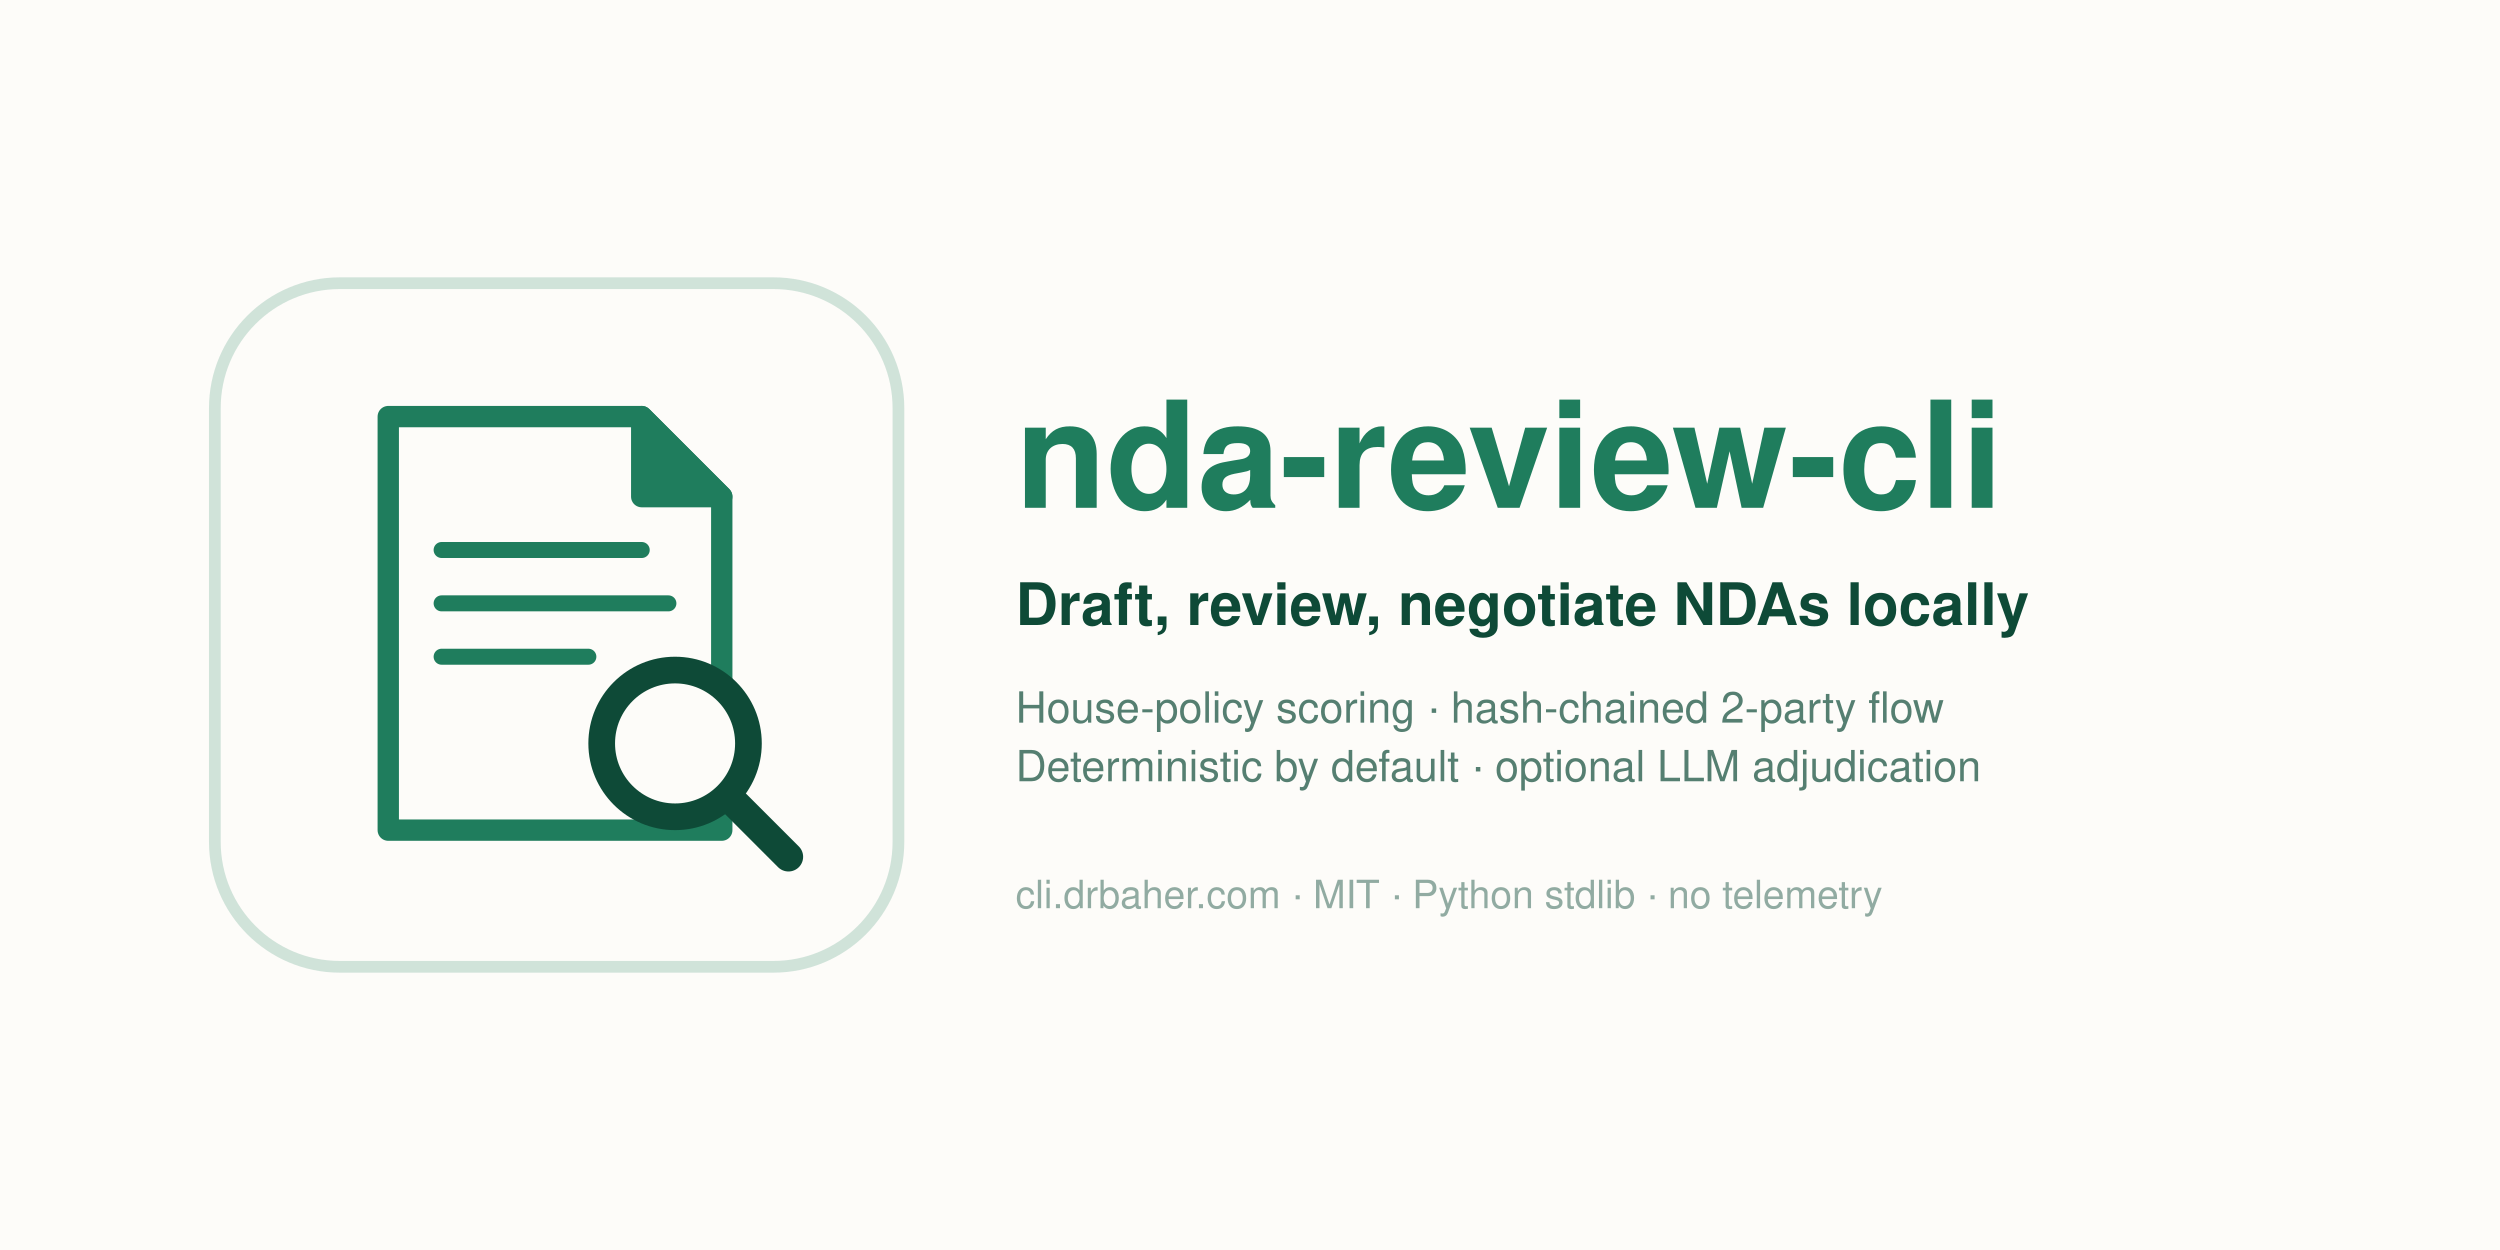
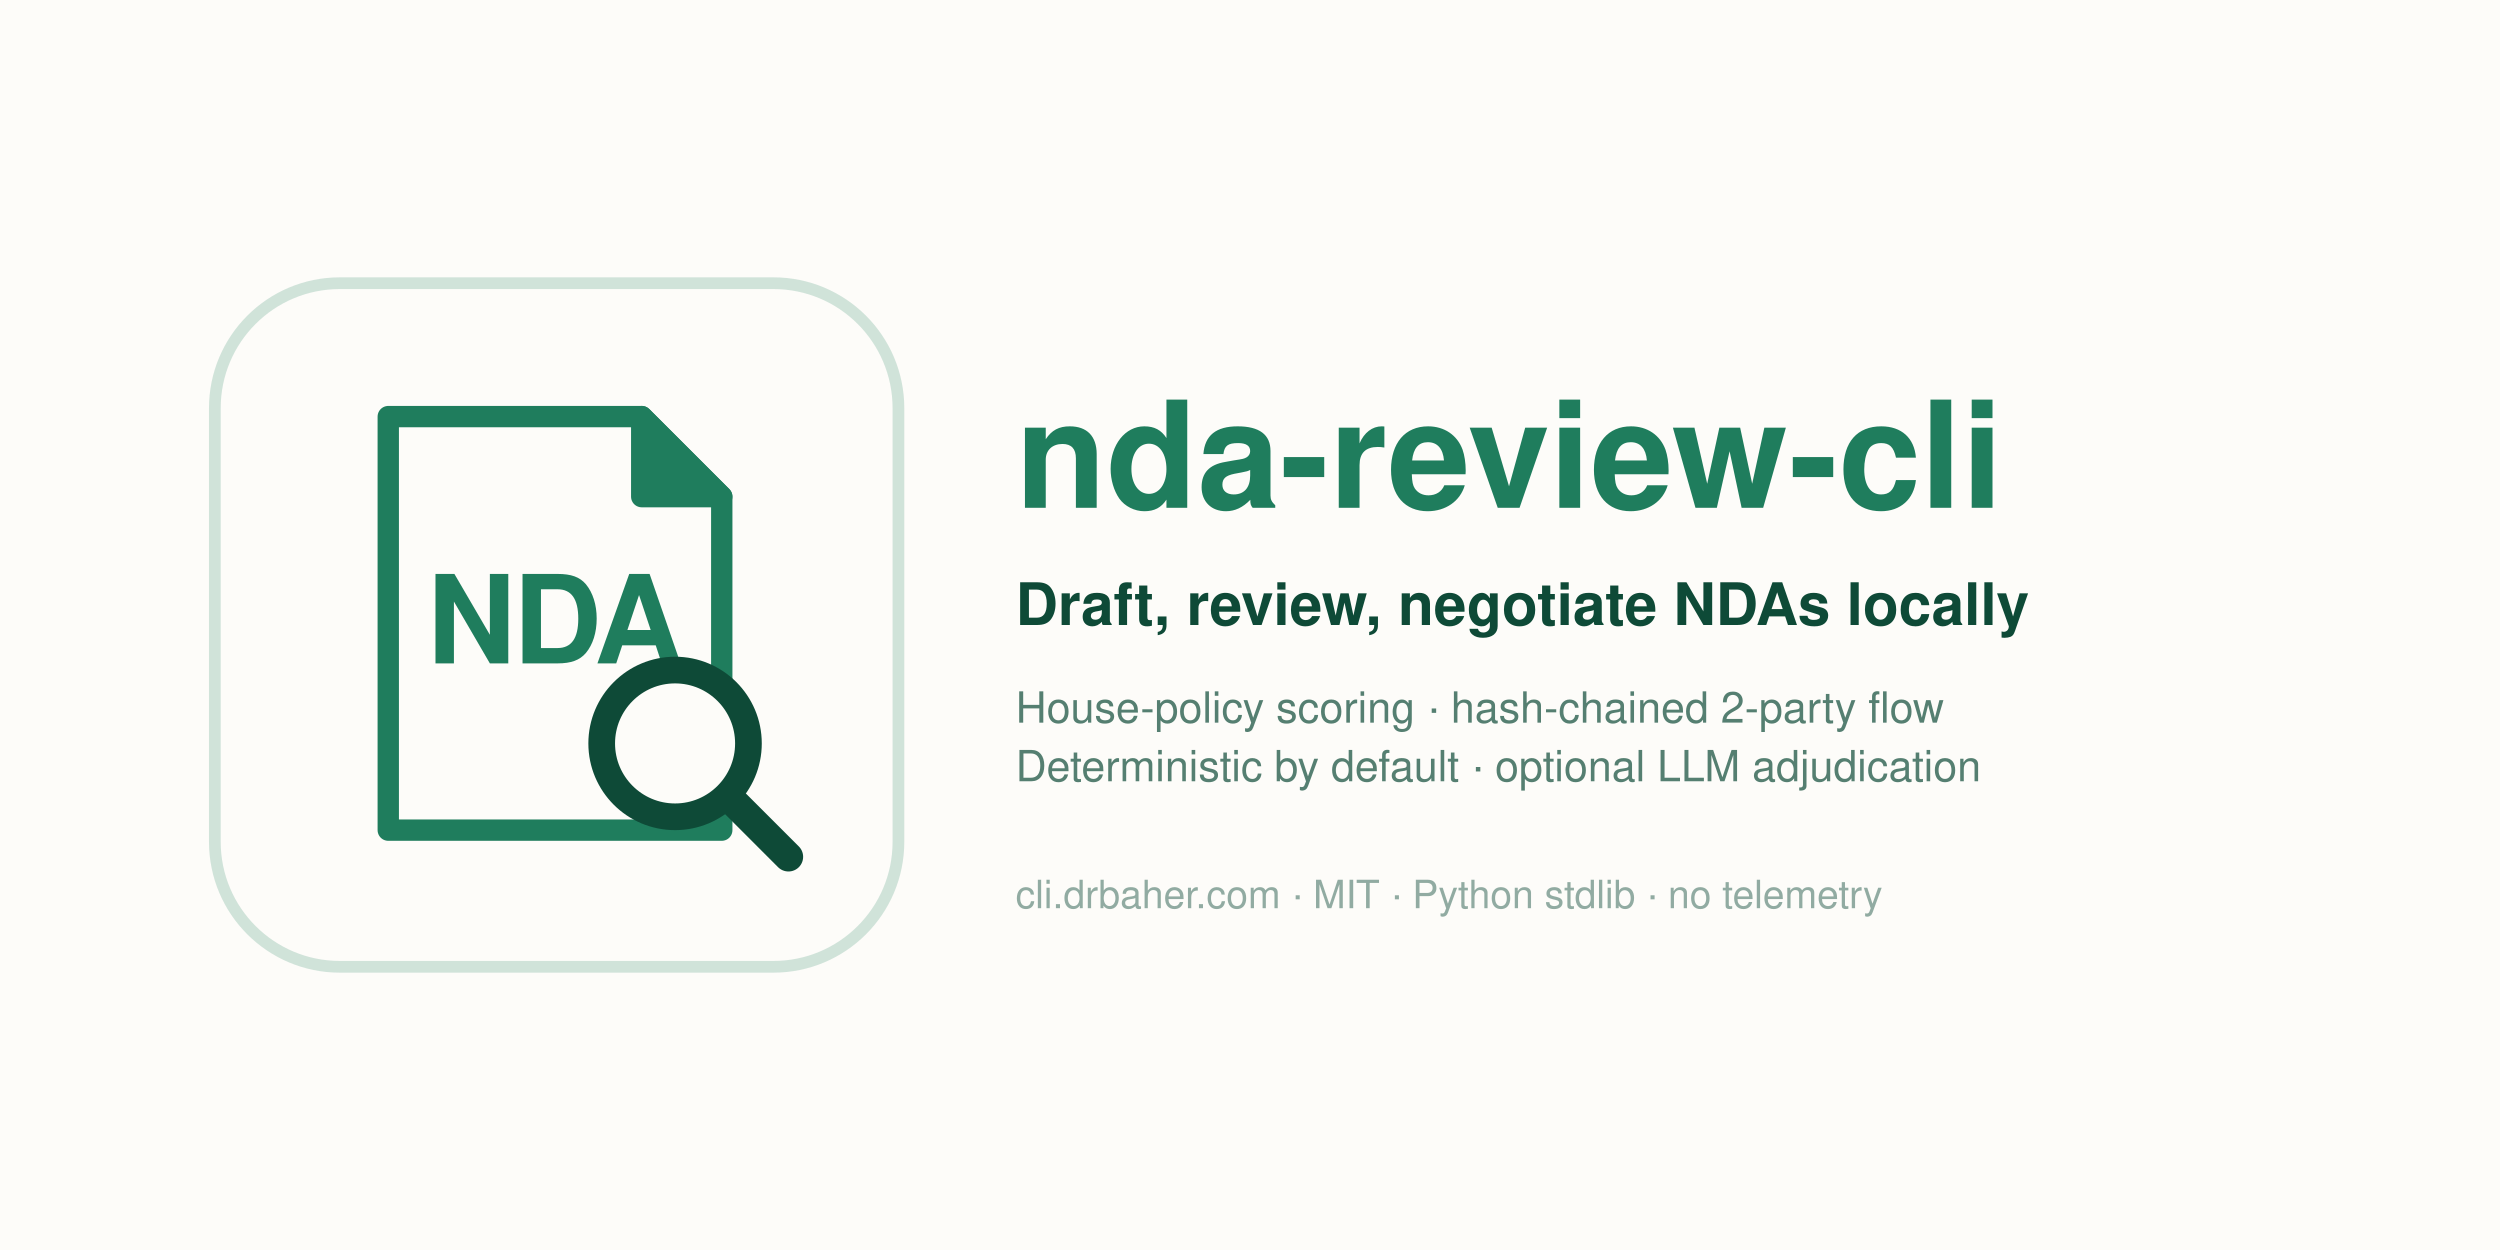
<svg xmlns="http://www.w3.org/2000/svg" viewBox="0 0 1280 640">
  <rect width="1280" height="640" fill="#fdfcf9" />
  <g transform="translate(110, 145)">
    <rect width="350" height="350" rx="64" fill="#fdfcf9" stroke="#1f7d5d" stroke-width="6" stroke-opacity="0.2" />
    <g transform="translate(0, 0) scale(0.683)">
      <path d="M 130 100 L 320 100 L 380 160 L 380 410 L 130 410 Z" fill="#fdfcf9" stroke="#1f7d5d" stroke-width="16" stroke-linejoin="round" />
      <path d="M 320 100 L 380 160 L 320 160 Z" fill="#1f7d5d" stroke="#1f7d5d" stroke-width="16" stroke-linejoin="round" />
-       <line x1="170" y1="200" x2="320" y2="200" stroke="#1f7d5d" stroke-width="12" stroke-linecap="round" />
-       <line x1="170" y1="240" x2="340" y2="240" stroke="#1f7d5d" stroke-width="12" stroke-linecap="round" />
-       <line x1="170" y1="280" x2="280" y2="280" stroke="#1f7d5d" stroke-width="12" stroke-linecap="round" />
+       <text x="255" y="285" font-family="Helvetica, Arial, sans-serif" font-size="92" font-weight="700" fill="#1f7d5d" text-anchor="middle" letter-spacing="-2">NDA</text>
      <circle cx="345" cy="345" r="55" fill="#fdfcf9" stroke="#0e4a37" stroke-width="20" />
      <line x1="385" y1="385" x2="430" y2="430" stroke="#0e4a37" stroke-width="22" stroke-linecap="round" />
    </g>
  </g>
  <text x="520" y="260" font-family="Helvetica, Arial, sans-serif" font-size="76" font-weight="700" fill="#1f7d5d">nda-review-cli</text>
  <text x="520" y="320" font-family="Helvetica, Arial, sans-serif" font-size="30" font-weight="600" fill="#0e4a37">Draft, review, negotiate NDAs locally</text>
  <text x="520" y="370" font-family="Helvetica, Arial, sans-serif" font-size="22" font-weight="400" fill="#0e4a37" opacity="0.7">House-policy scoring · hash-chained 2-party flow</text>
  <text x="520" y="400" font-family="Helvetica, Arial, sans-serif" font-size="22" font-weight="400" fill="#0e4a37" opacity="0.7">Deterministic by default · optional LLM adjudication</text>
  <text x="520" y="465" font-family="Helvetica, Arial, sans-serif" font-size="20" font-weight="400" fill="#0e4a37" opacity="0.45">cli.drbaher.com · MIT · Python stdlib · no telemetry</text>
</svg>
